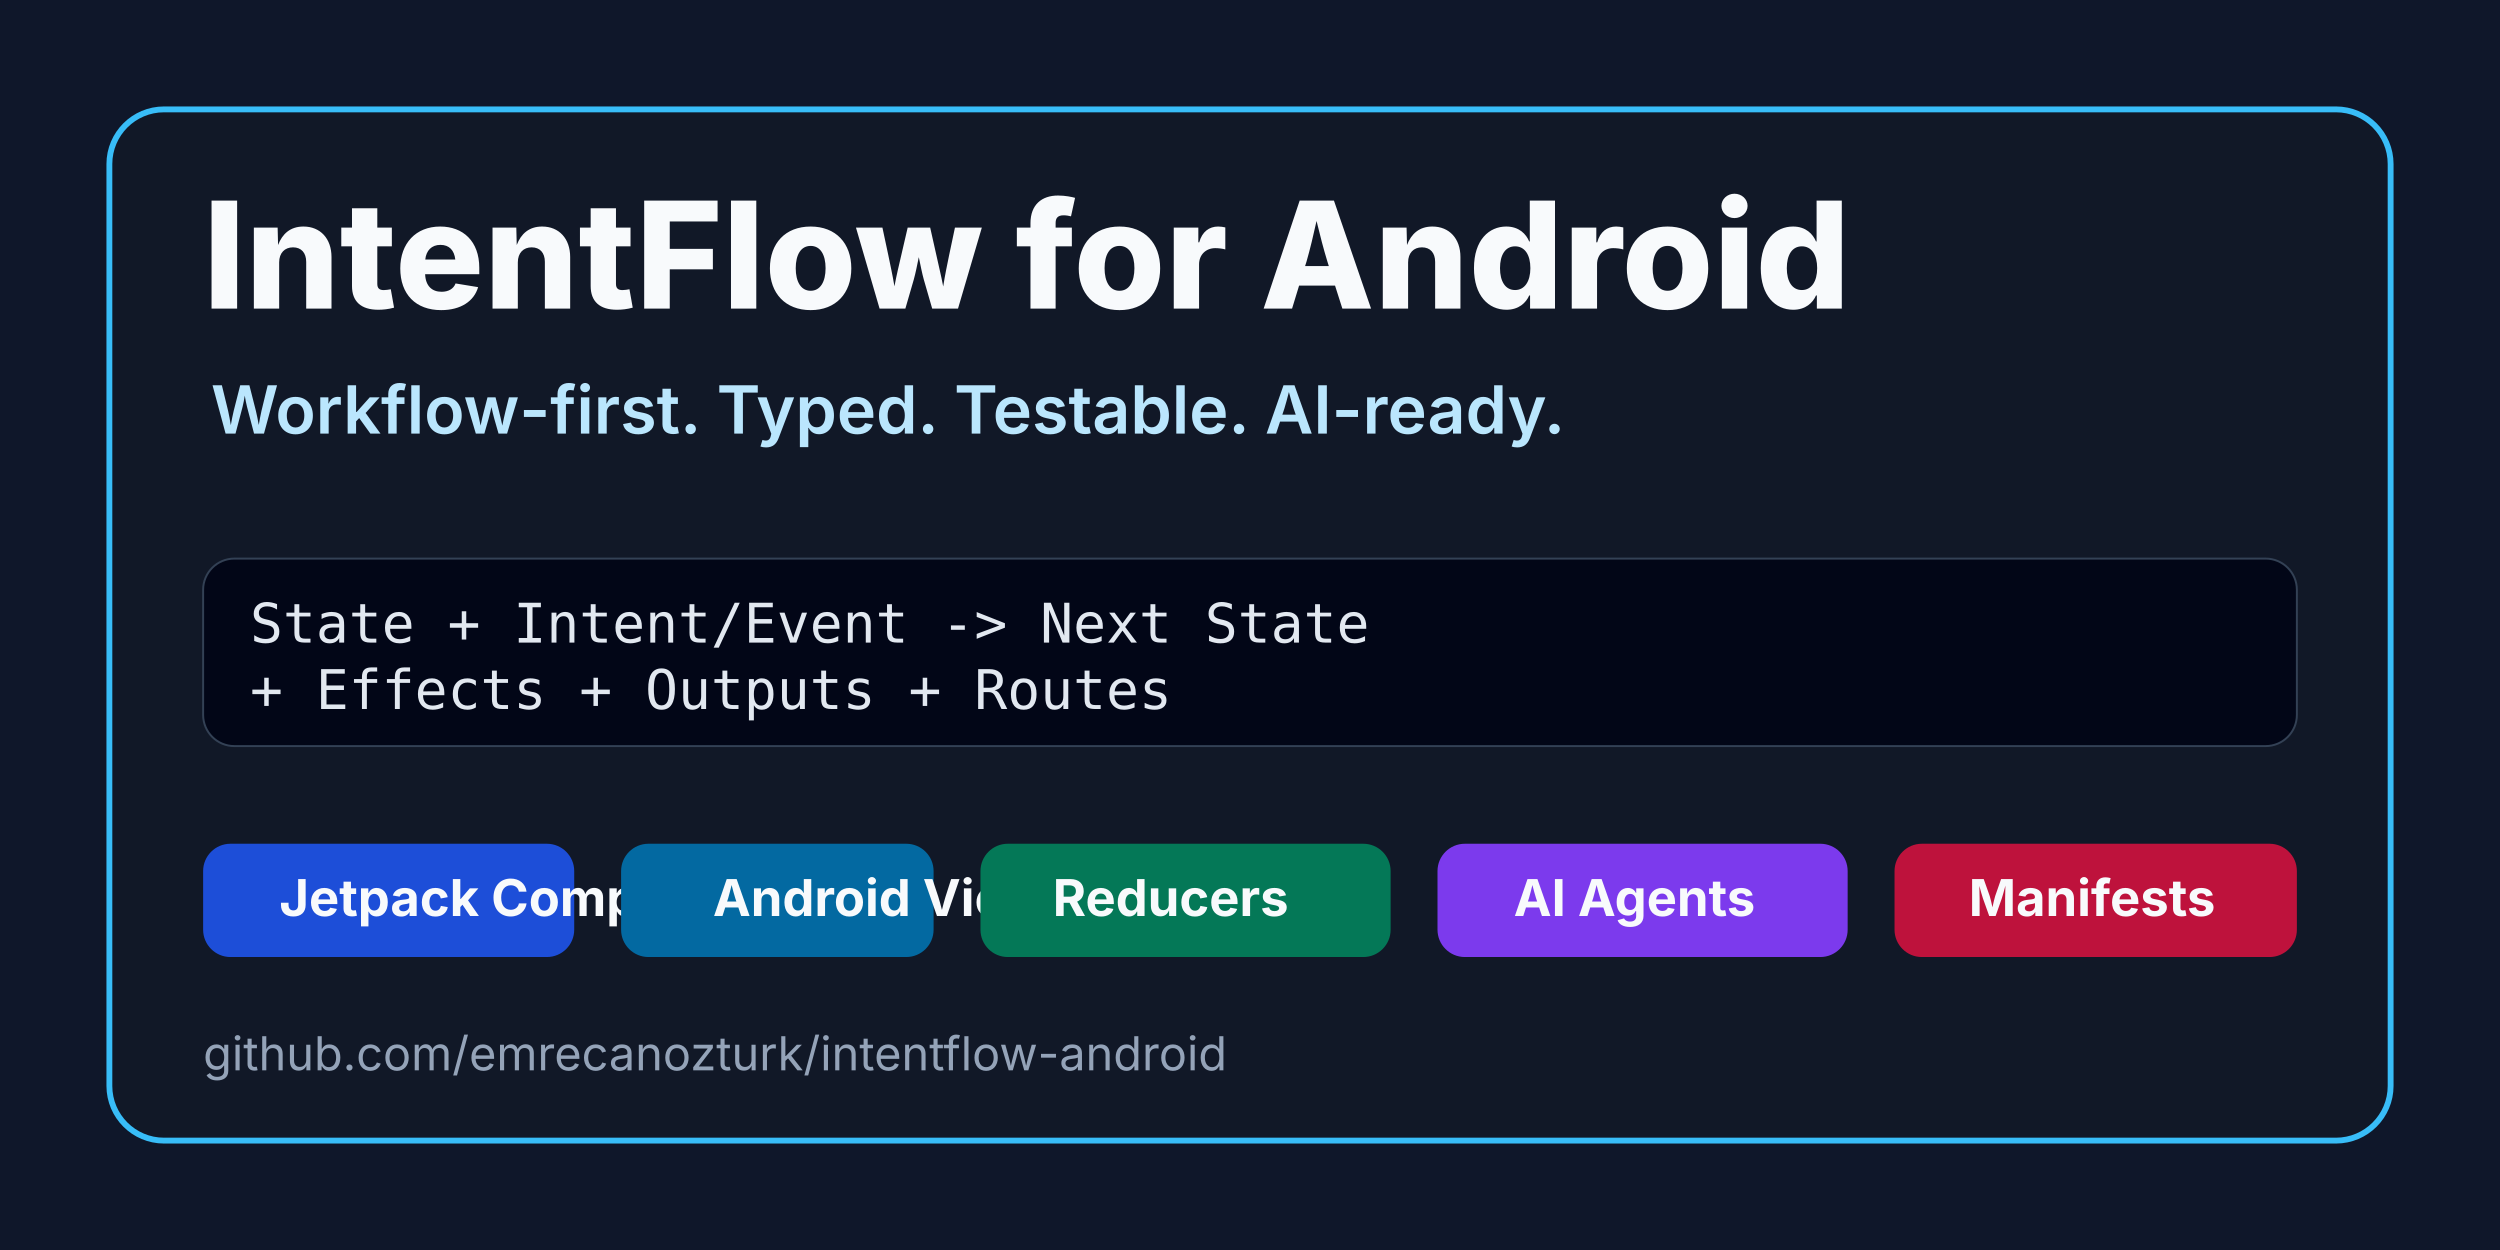
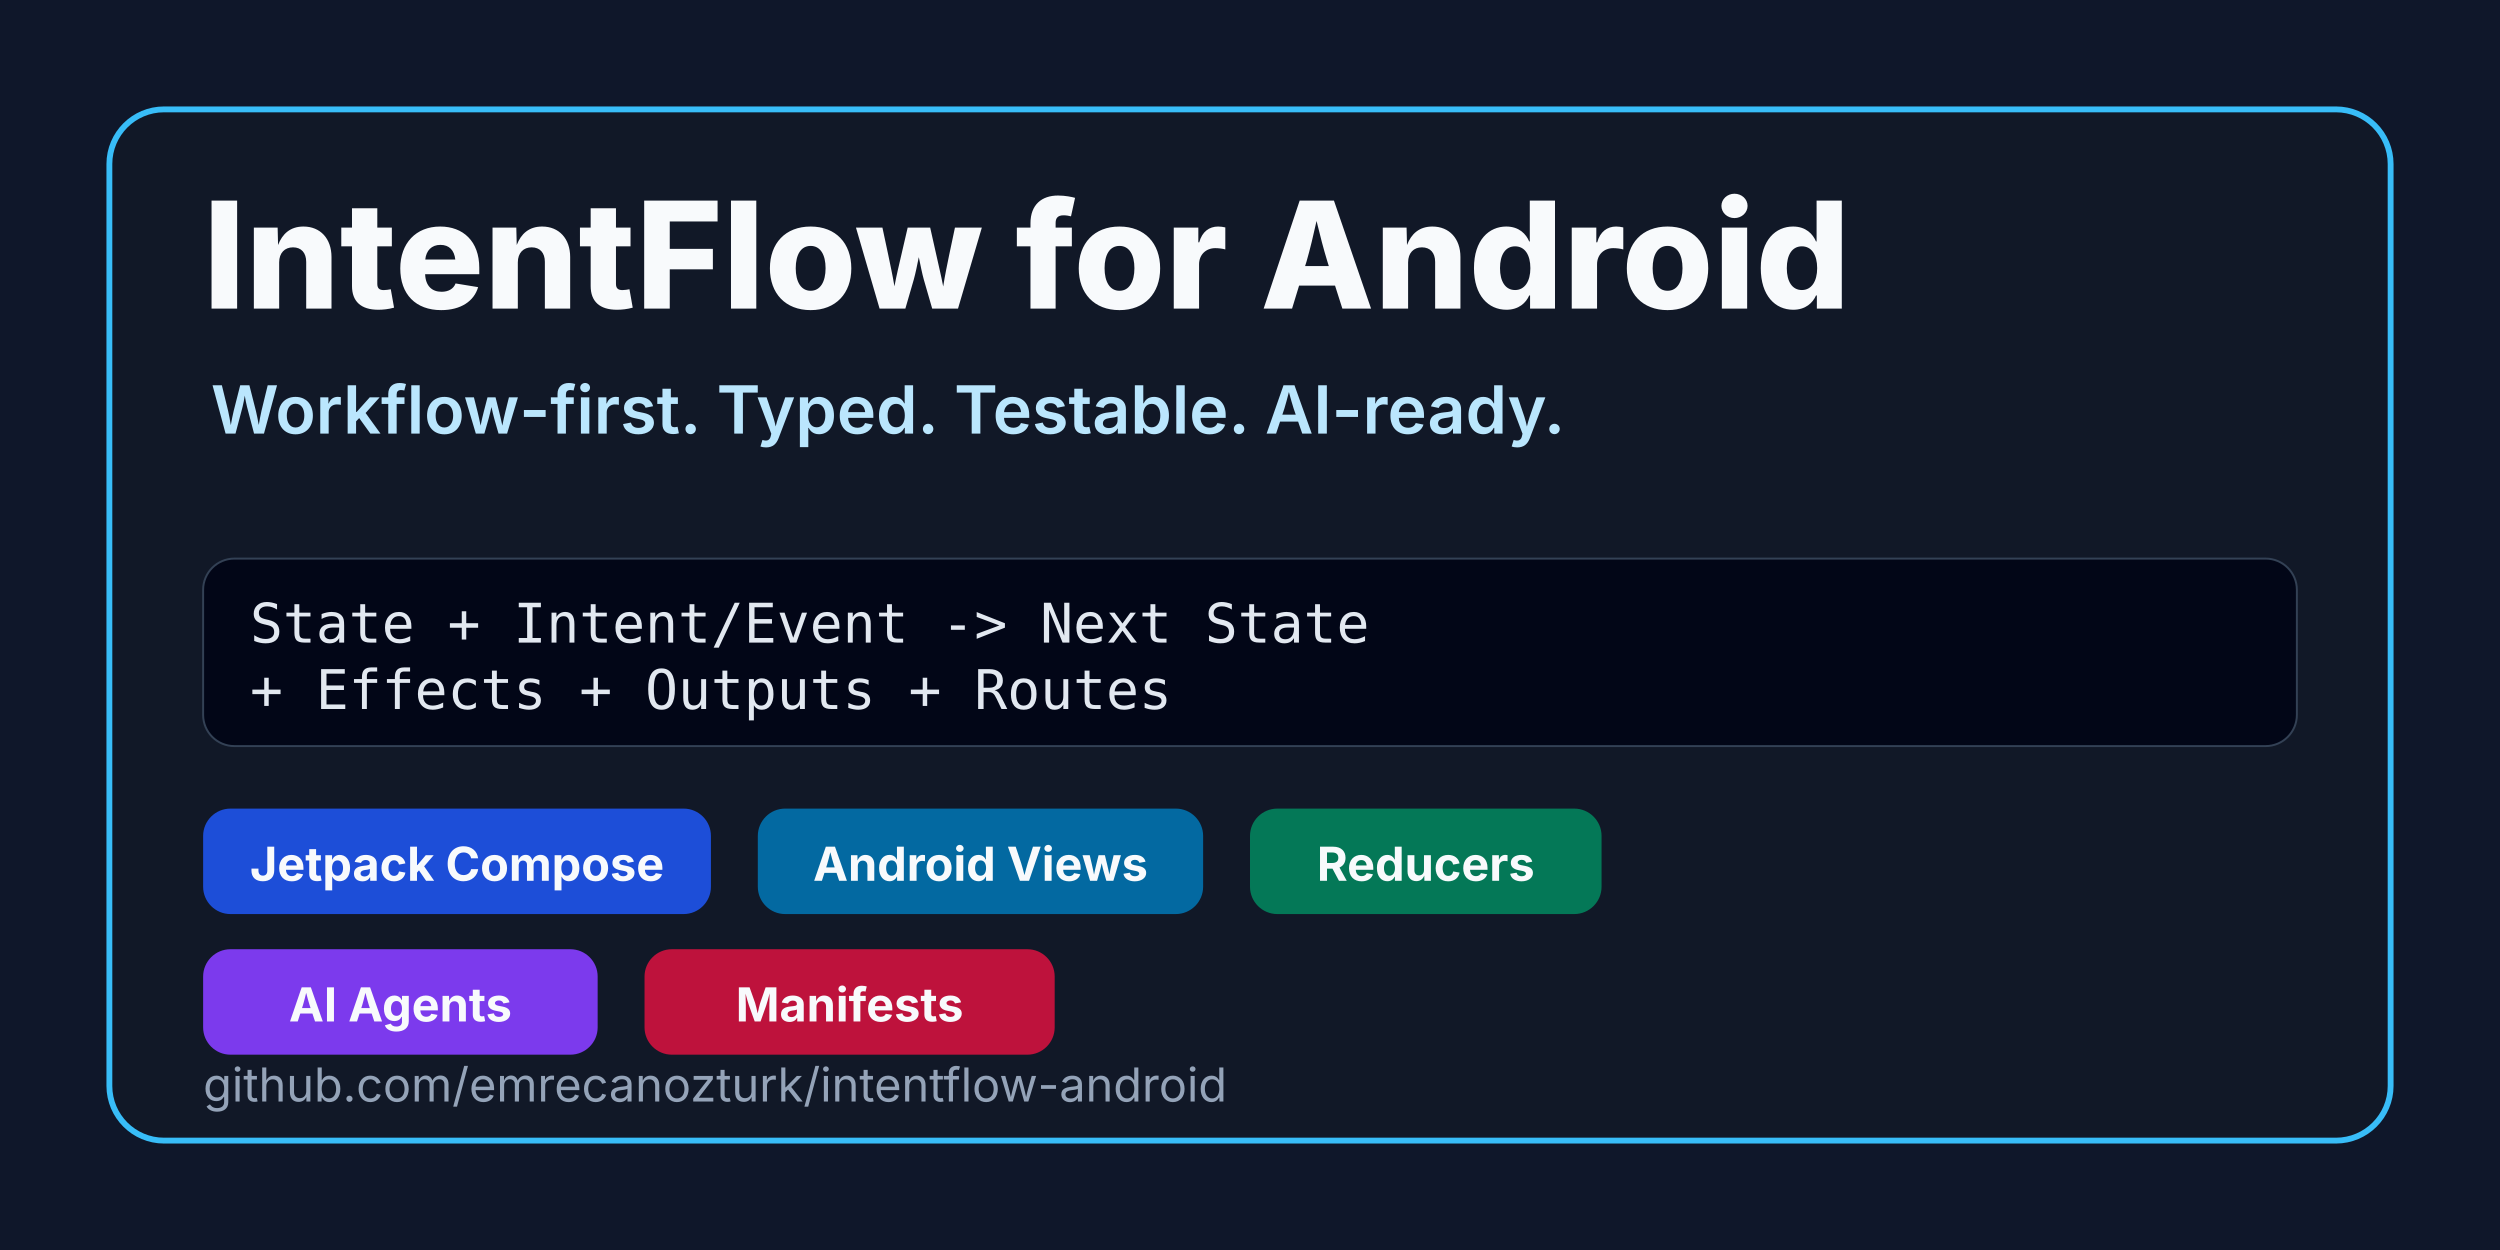
<svg xmlns="http://www.w3.org/2000/svg" width="1280" height="640" viewBox="0 0 1280 640" role="img" aria-labelledby="title desc">
  <rect width="1280" height="640" fill="#0f172a" />
  <rect x="56" y="56" width="1168" height="528" rx="28" fill="#111827" stroke="#38bdf8" stroke-width="3" />
  <text x="104" y="158" fill="#f8fafc" font-family="Inter, -apple-system, BlinkMacSystemFont, Segoe UI, sans-serif" font-size="76" font-weight="800">IntentFlow for Android</text>
  <text x="108" y="222" fill="#bae6fd" font-family="Inter, -apple-system, BlinkMacSystemFont, Segoe UI, sans-serif" font-size="34" font-weight="600">Workflow-first. Typed. Testable. AI-ready.</text>
  <rect x="104" y="286" width="1072" height="96" rx="16" fill="#020617" stroke="#334155" />
  <text x="128" y="329" fill="#e2e8f0" font-family="SFMono-Regular, Menlo, Consolas, monospace" font-size="28">State + Intent/Event -&gt; Next State</text>
  <text x="128" y="363" fill="#e2e8f0" font-family="SFMono-Regular, Menlo, Consolas, monospace" font-size="28">+ Effects + Outputs + Routes</text>
-   <g font-family="Inter, -apple-system, BlinkMacSystemFont, Segoe UI, sans-serif" font-size="26" font-weight="700">
-     <rect x="104" y="432" width="190" height="58" rx="14" fill="#1d4ed8" />
-     <text x="143" y="469" fill="#f8fafc">Jetpack Compose</text>
-     <rect x="318" y="432" width="160" height="58" rx="14" fill="#0369a1" />
-     <text x="365" y="469" fill="#f8fafc">Android Views</text>
-     <rect x="502" y="432" width="210" height="58" rx="14" fill="#047857" />
-     <text x="539" y="469" fill="#f8fafc">Reducers</text>
-     <rect x="736" y="432" width="210" height="58" rx="14" fill="#7c3aed" />
-     <text x="775" y="469" fill="#f8fafc">AI Agents</text>
-     <rect x="970" y="432" width="206" height="58" rx="14" fill="#be123c" />
-     <text x="1008" y="469" fill="#f8fafc">Manifests</text>
+   <g font-family="Inter, -apple-system, BlinkMacSystemFont, Segoe UI, sans-serif" font-size="24" font-weight="700" text-anchor="middle" dominant-baseline="middle">
+     <rect x="104" y="414" width="260" height="54" rx="14" fill="#1d4ed8" />
+     <text x="234" y="442" fill="#f8fafc">Jetpack Compose</text>
+     <rect x="388" y="414" width="228" height="54" rx="14" fill="#0369a1" />
+     <text x="502" y="442" fill="#f8fafc">Android Views</text>
+     <rect x="640" y="414" width="180" height="54" rx="14" fill="#047857" />
+     <text x="730" y="442" fill="#f8fafc">Reducers</text>
+     <rect x="104" y="486" width="202" height="54" rx="14" fill="#7c3aed" />
+     <text x="205" y="514" fill="#f8fafc">AI Agents</text>
+     <rect x="330" y="486" width="210" height="54" rx="14" fill="#be123c" />
+     <text x="435" y="514" fill="#f8fafc">Manifests</text>
  </g>
-   <text x="104" y="548" fill="#94a3b8" font-family="Inter, -apple-system, BlinkMacSystemFont, Segoe UI, sans-serif" font-size="24">github.com/emrecanozturk/intentflow-android</text>
+   <text x="104" y="564" fill="#94a3b8" font-family="Inter, -apple-system, BlinkMacSystemFont, Segoe UI, sans-serif" font-size="24">github.com/emrecanozturk/intentflow-android</text>
</svg>
